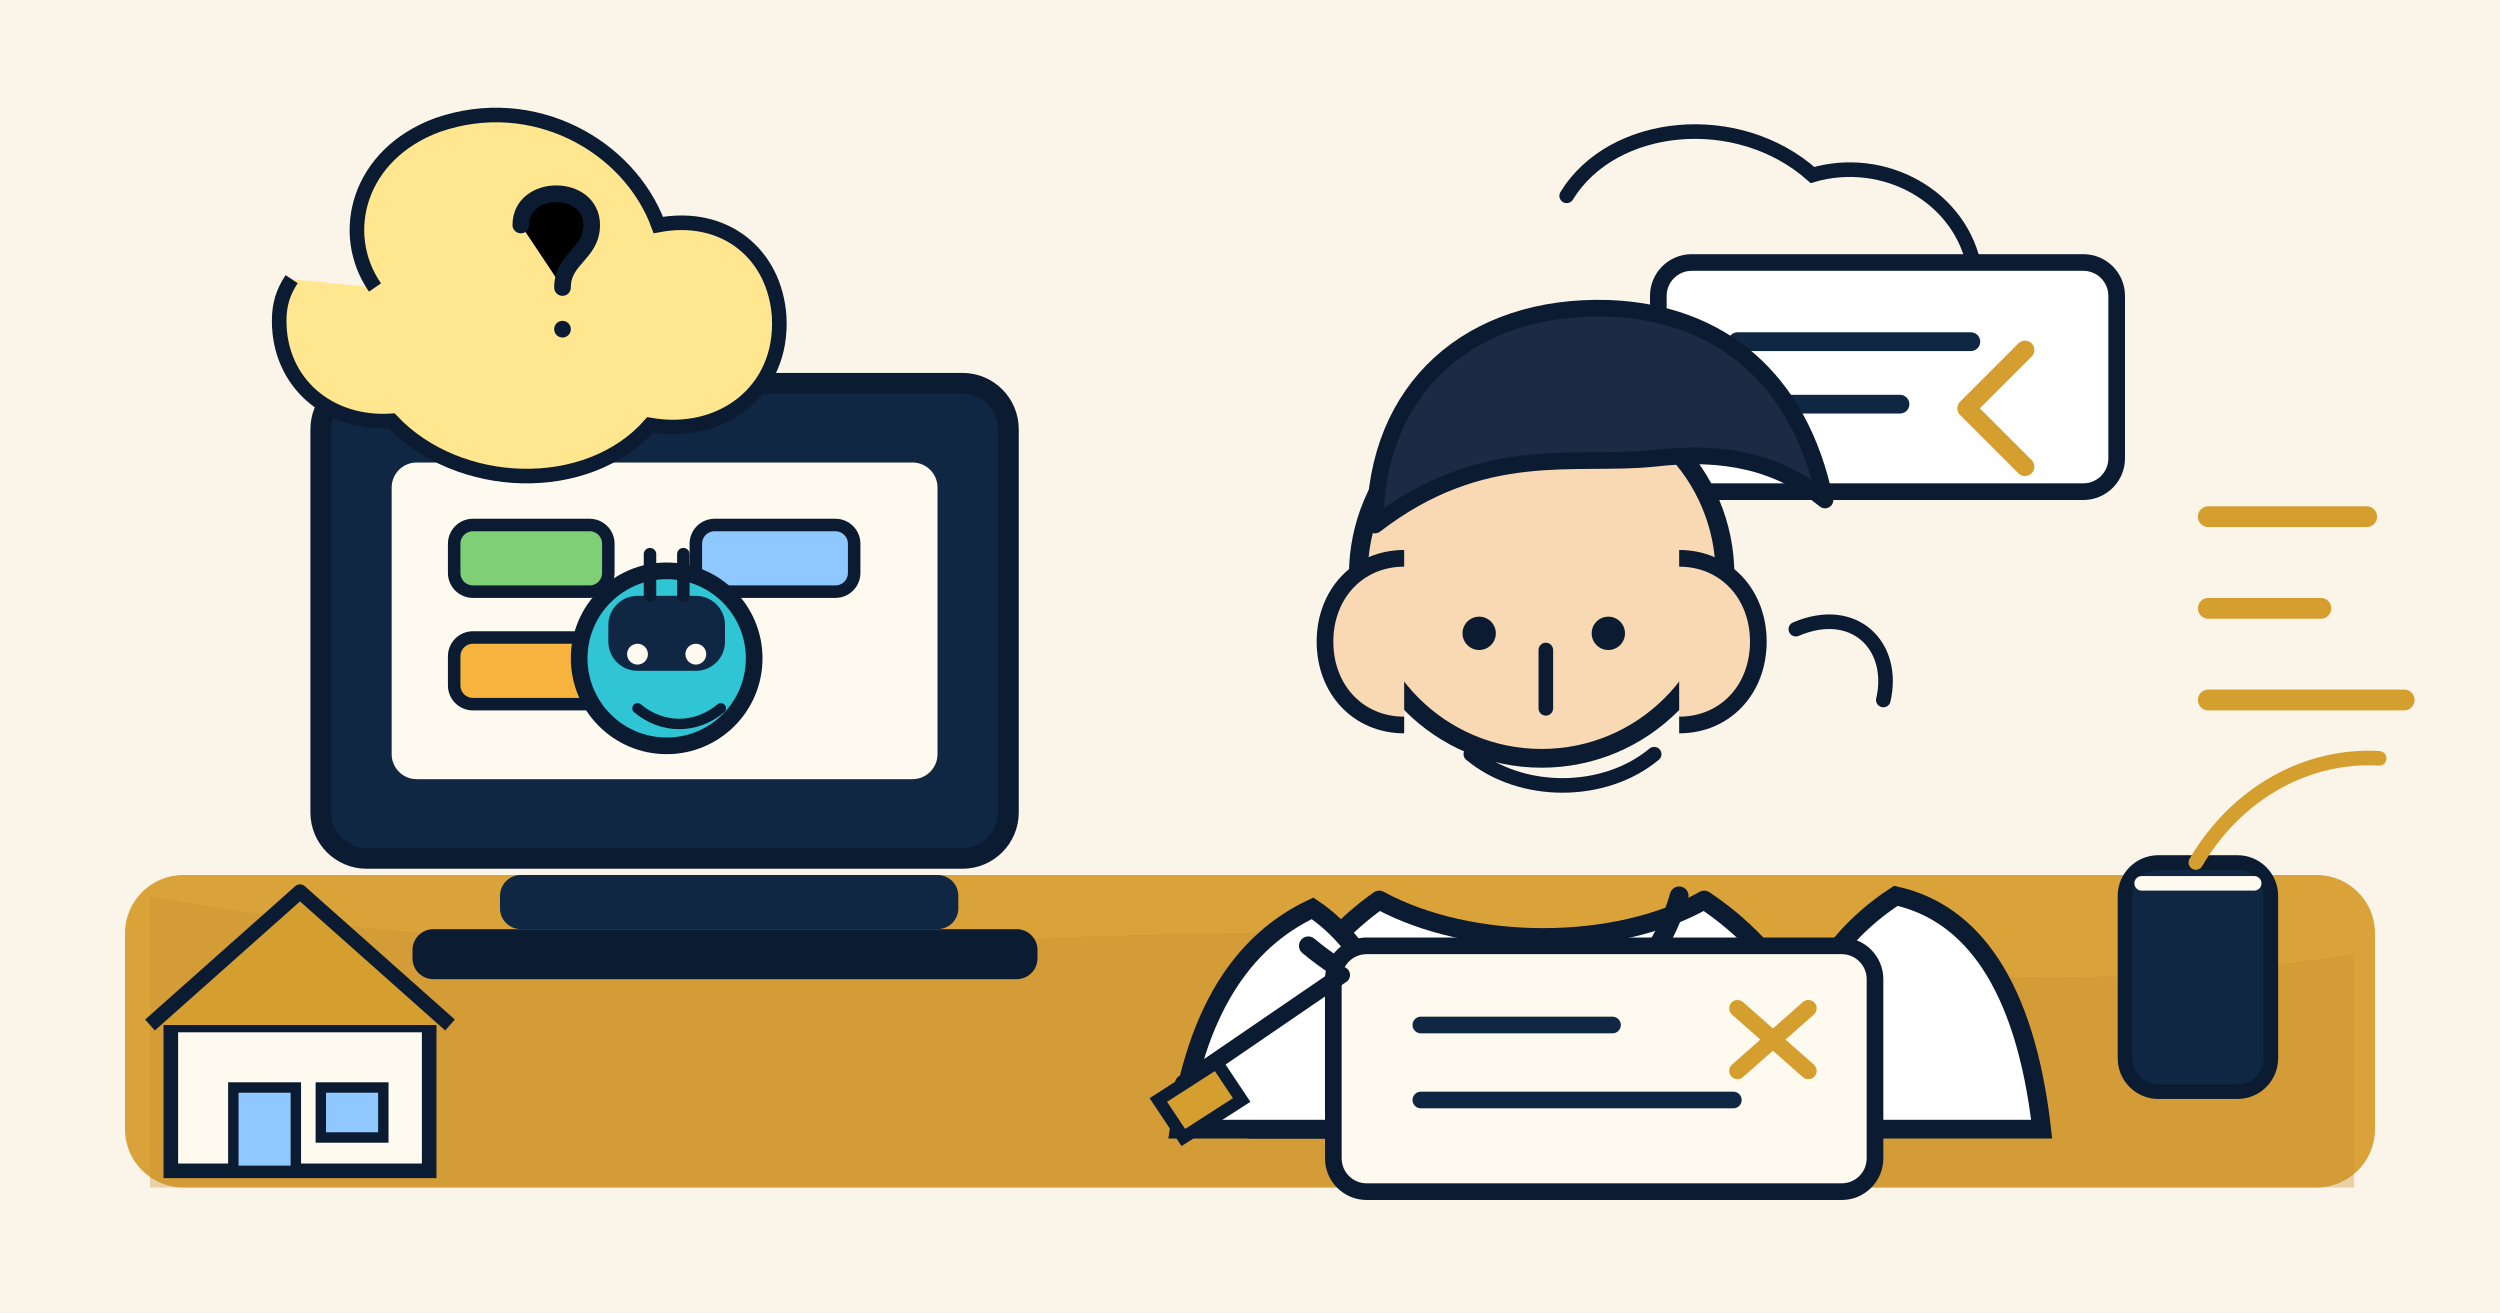
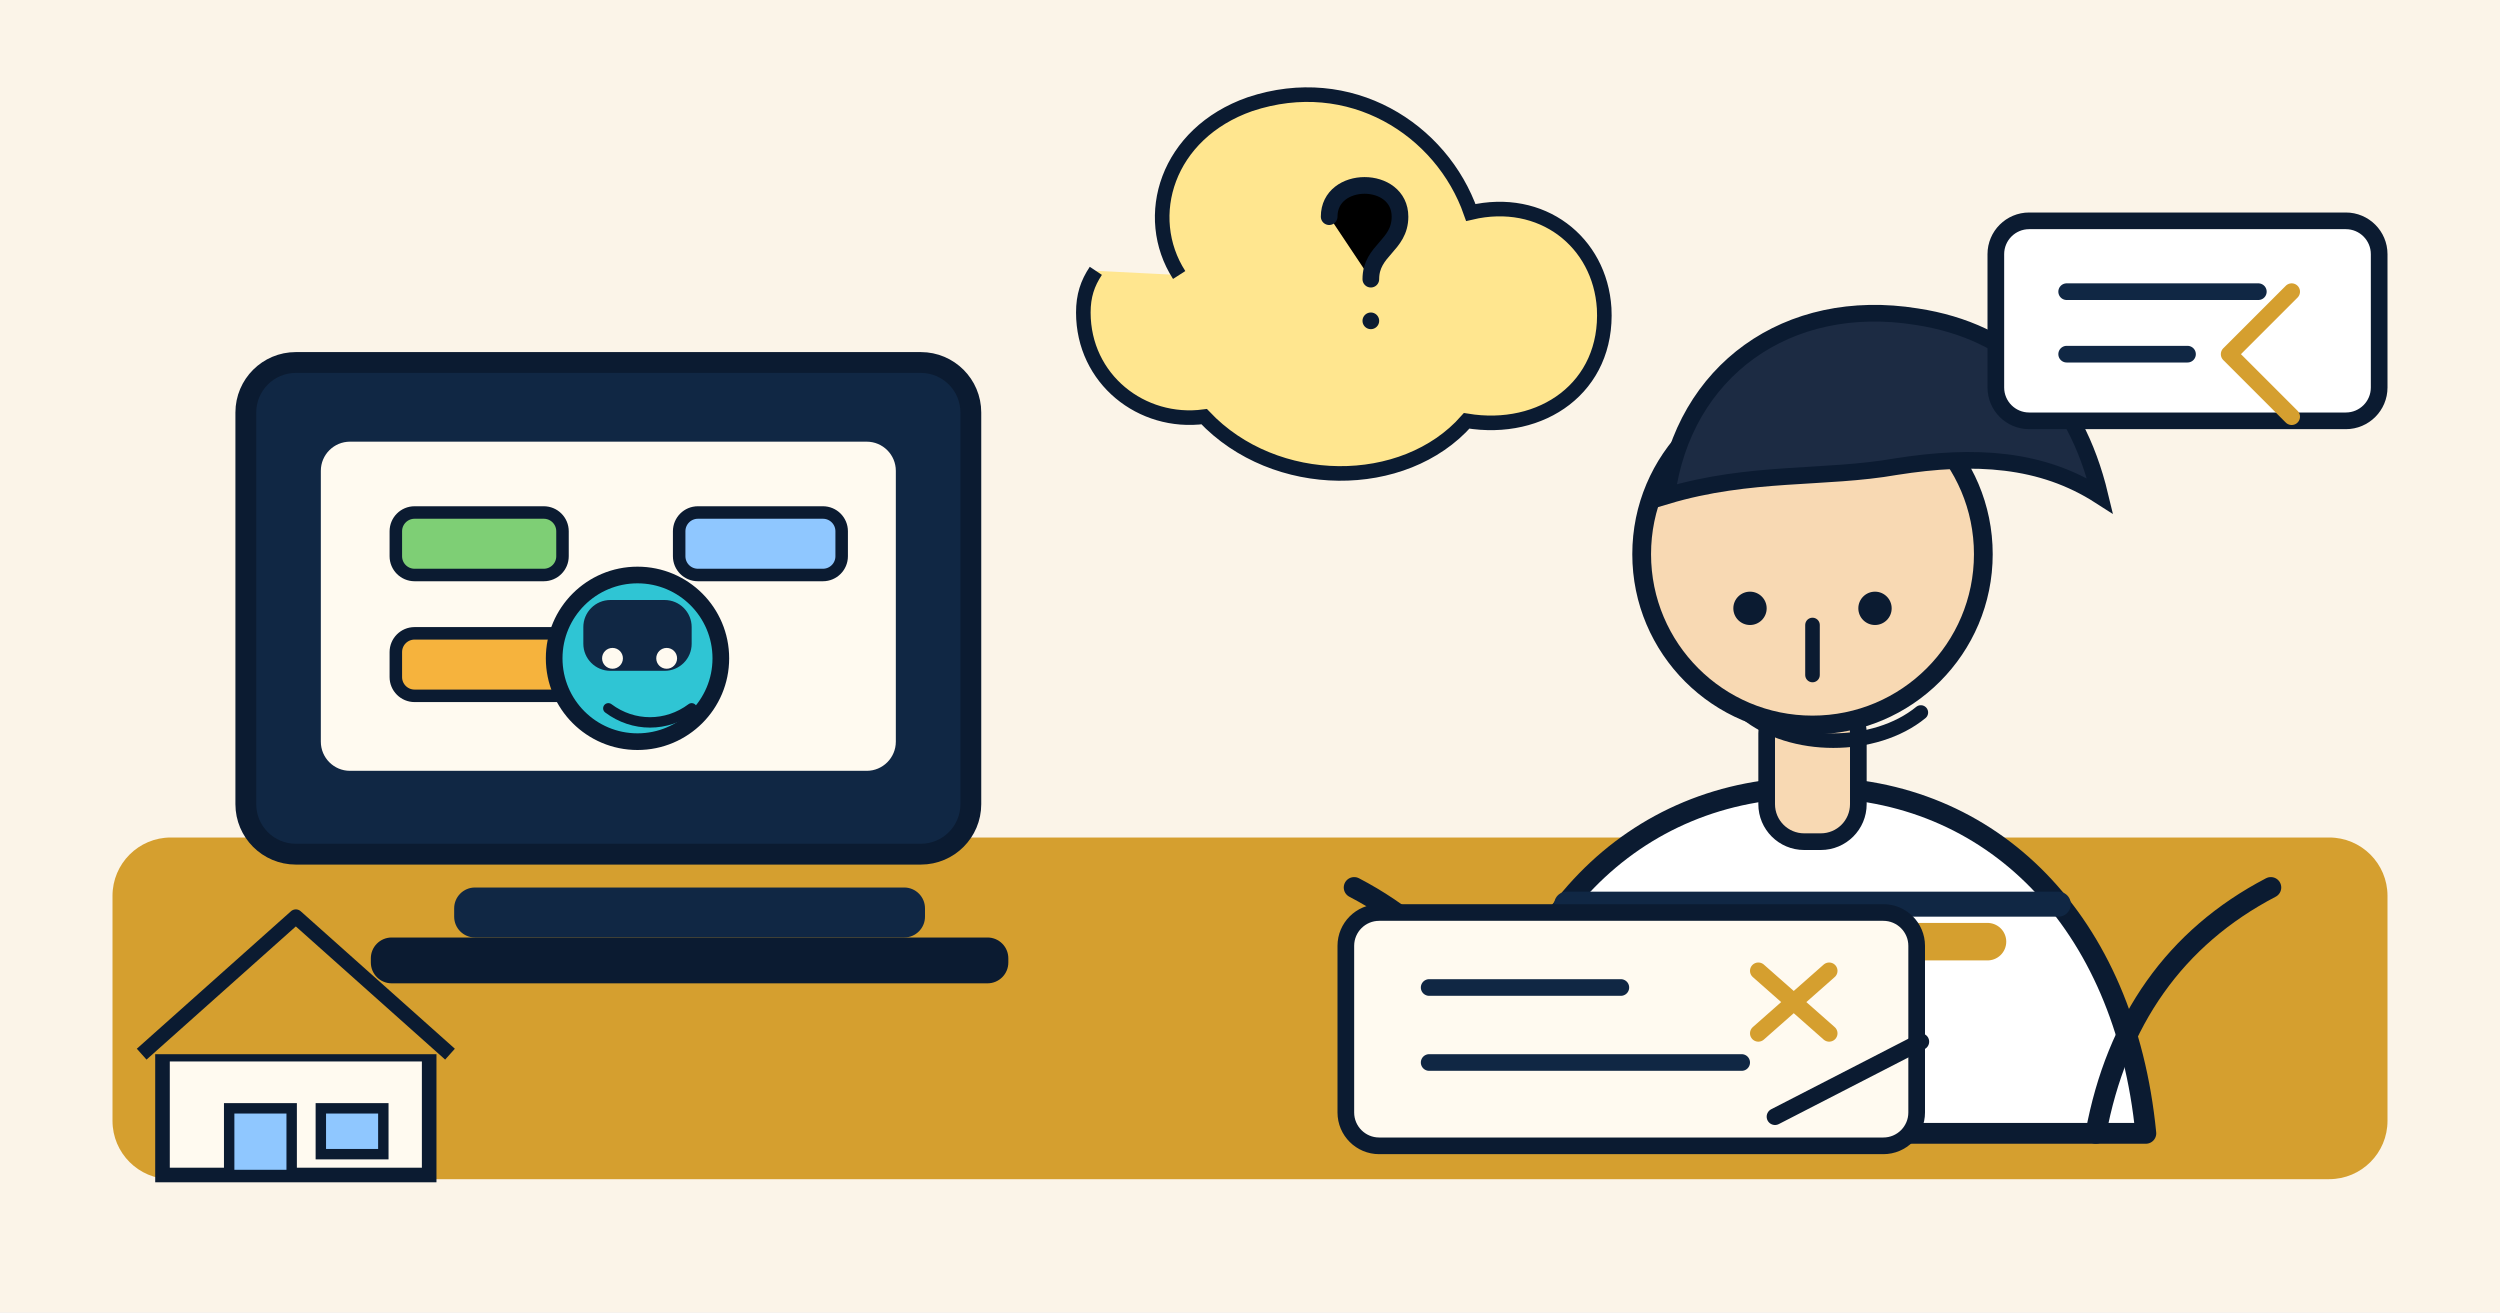
<svg xmlns="http://www.w3.org/2000/svg" viewBox="0 0 1200 630" role="img" aria-labelledby="title desc">
  <rect width="1200" height="630" fill="#fbf4e8" />
-   <rect x="60" y="420" width="1080" height="150" rx="28" fill="#d9a33a" />
-   <path d="M72 430c196 36 338 22 500 18 210-5 342 42 558 10v112H72z" fill="#c88f2e" opacity=".35" />
-   <rect x="154" y="184" width="330" height="228" rx="22" fill="#102744" stroke="#0b1b31" stroke-width="10" />
-   <rect x="188" y="222" width="262" height="152" rx="12" fill="#fffaf0" />
-   <rect x="218" y="252" width="74" height="32" rx="9" fill="#7ecf75" stroke="#0b1b31" stroke-width="6" />
-   <rect x="218" y="306" width="86" height="32" rx="9" fill="#f6b33d" stroke="#0b1b31" stroke-width="6" />
-   <rect x="334" y="252" width="76" height="32" rx="9" fill="#8fc7ff" stroke="#0b1b31" stroke-width="6" />
-   <circle cx="320" cy="316" r="42" fill="#2fc5d4" stroke="#0b1b31" stroke-width="8" />
-   <rect x="292" y="286" width="56" height="36" rx="14" fill="#102744" />
-   <circle cx="306" cy="314" r="5" fill="#fffaf0" />
-   <circle cx="334" cy="314" r="5" fill="#fffaf0" />
-   <path d="M306 340c12 10 28 10 40 0" fill="none" stroke="#0b1b31" stroke-width="5" stroke-linecap="round" />
-   <path d="M312 286v-20M328 286v-20" stroke="#0b1b31" stroke-width="6" stroke-linecap="round" />
-   <rect x="240" y="420" width="220" height="26" rx="10" fill="#102744" />
-   <rect x="198" y="446" width="300" height="24" rx="10" fill="#0b1b31" />
-   <path d="M180 138c-18-26-8-64 30-78 46-16 92 10 106 48 32-6 56 14 58 44 2 36-28 58-62 52-30 34-92 32-124-2-30 2-54-18-54-48 0-8 2-14 6-20" fill="#ffe68f" stroke="#0b1b31" stroke-width="7" />
-   <path d="M250 108c0-20 34-20 34 0 0 14-14 16-14 30M270 158h0" stroke="#0b1b31" stroke-width="8" stroke-linecap="round" />
-   <path d="M752 94c22-36 82-42 118-10 34-10 72 10 78 46" fill="none" stroke="#0b1b31" stroke-width="7" stroke-linecap="round" />
-   <rect x="796" y="126" width="220" height="110" rx="16" fill="#ffffff" stroke="#0b1b31" stroke-width="8" />
-   <path d="M834 164h112M834 194h78" stroke="#102744" stroke-width="9" stroke-linecap="round" />
-   <path d="M972 168l-28 28 28 28" fill="none" stroke="#d59f2f" stroke-width="9" stroke-linecap="round" stroke-linejoin="round" />
-   <path d="M662 432c-34 24-56 62-62 110h282c-4-48-28-86-64-110-42 24-112 24-156 0z" fill="#ffffff" stroke="#0b1b31" stroke-width="9" stroke-linejoin="round" />
-   <circle cx="740" cy="276" r="88" fill="#f8d9b3" stroke="#0b1b31" stroke-width="9" />
-   <path d="M660 252c0-66 46-106 112-104 54 2 92 34 104 92-22-18-48-24-82-20-38 4-82-8-134 32z" fill="#1c2b43" stroke="#0b1b31" stroke-width="8" stroke-linejoin="round" />
-   <path d="M674 268c-22 0-38 17-38 40s16 40 38 40M806 268c22 0 38 17 38 40s-16 40-38 40" fill="#f8d9b3" stroke="#0b1b31" stroke-width="8" />
-   <circle cx="710" cy="304" r="8" fill="#0b1b31" />
-   <circle cx="772" cy="304" r="8" fill="#0b1b31" />
-   <path d="M742 312v28" stroke="#0b1b31" stroke-width="7" stroke-linecap="round" />
-   <path d="M706 362c24 20 64 20 88 0" fill="none" stroke="#0b1b31" stroke-width="7" stroke-linecap="round" />
-   <path d="M862 302c28-12 48 8 42 34" fill="none" stroke="#0b1b31" stroke-width="7" stroke-linecap="round" />
-   <path d="M910 430c36 8 62 42 70 112h-122c-4-44 12-86 52-112z" fill="#ffffff" stroke="#0b1b31" stroke-width="9" />
-   <path d="M630 436c-34 16-56 50-64 106h112c-2-44-18-86-48-106z" fill="#ffffff" stroke="#0b1b31" stroke-width="9" />
-   <path d="M628 454c36 30 88 44 154 34" fill="none" stroke="#0b1b31" stroke-width="9" stroke-linecap="round" />
-   <path d="M806 430c-12 42-46 66-92 76" fill="none" stroke="#0b1b31" stroke-width="9" stroke-linecap="round" />
-   <rect x="640" y="454" width="260" height="118" rx="16" fill="#fffaf0" stroke="#0b1b31" stroke-width="8" />
-   <path d="M682 492h92M682 528h150" stroke="#102744" stroke-width="8" stroke-linecap="round" />
-   <path d="M834 484l34 30M868 484l-34 30" stroke="#d59f2f" stroke-width="8" stroke-linecap="round" />
-   <path d="M568 520l76-52" stroke="#0b1b31" stroke-width="8" stroke-linecap="round" />
-   <path d="M556 528l28-18 12 18-28 18z" fill="#d59f2f" stroke="#0b1b31" stroke-width="6" />
-   <path d="M82 492h124v70H82z" fill="#fffaf0" stroke="#0b1b31" stroke-width="7" />
-   <path d="M72 492l72-64 72 64" fill="#d59f2f" stroke="#0b1b31" stroke-width="7" stroke-linejoin="round" />
-   <rect x="112" y="522" width="30" height="40" fill="#8fc7ff" stroke="#0b1b31" stroke-width="5" />
-   <rect x="154" y="522" width="30" height="24" fill="#8fc7ff" stroke="#0b1b31" stroke-width="5" />
-   <rect x="1020" y="414" width="70" height="110" rx="16" fill="#102744" stroke="#0b1b31" stroke-width="7" />
-   <path d="M1028 424h54" stroke="#fffaf0" stroke-width="7" stroke-linecap="round" />
-   <path d="M1054 414c20-34 54-52 88-50" fill="none" stroke="#d59f2f" stroke-width="7" stroke-linecap="round" />
-   <path d="M1060 248h76M1060 292h54M1060 336h94" stroke="#d59f2f" stroke-width="10" stroke-linecap="round" />
+   <rect x="54" y="402" width="1092" height="164" rx="28" fill="#d59f2f" />
+   <rect x="118" y="174" width="348" height="236" rx="24" fill="#102744" stroke="#0b1b31" stroke-width="10" />
+   <rect x="154" y="212" width="276" height="158" rx="14" fill="#fffaf0" />
+   <rect x="190" y="246" width="80" height="30" rx="9" fill="#7ecf75" stroke="#0b1b31" stroke-width="6" />
+   <rect x="190" y="304" width="88" height="30" rx="9" fill="#f6b33d" stroke="#0b1b31" stroke-width="6" />
+   <rect x="326" y="246" width="78" height="30" rx="9" fill="#8fc7ff" stroke="#0b1b31" stroke-width="6" />
+   <circle cx="306" cy="316" r="40" fill="#2fc5d4" stroke="#0b1b31" stroke-width="8" />
+   <rect x="280" y="288" width="52" height="34" rx="13" fill="#102744" />
+   <circle cx="294" cy="316" r="5" fill="#fffaf0" />
+   <circle cx="320" cy="316" r="5" fill="#fffaf0" />
+   <path d="M292 340c12 9 28 9 40 0" fill="none" stroke="#0b1b31" stroke-width="5" stroke-linecap="round" />
+   <rect x="218" y="426" width="226" height="24" rx="10" fill="#102744" />
+   <rect x="178" y="450" width="306" height="22" rx="10" fill="#0b1b31" />
+   <path d="M710 544c10-102 74-166 160-166s150 64 160 166z" fill="#ffffff" stroke="#0b1b31" stroke-width="10" stroke-linejoin="round" />
+   <path d="M752 434h236" stroke="#102744" stroke-width="12" stroke-linecap="round" />
+   <path d="M786 452h168" stroke="#d59f2f" stroke-width="18" stroke-linecap="round" />
+   <rect x="848" y="334" width="44" height="70" rx="18" fill="#f8d9b3" stroke="#0b1b31" stroke-width="8" />
+   <circle cx="870" cy="266" r="82" fill="#f8d9b3" stroke="#0b1b31" stroke-width="9" />
+   <path d="M800 238c8-60 58-96 120-86 46 7 76 36 88 86-28-18-60-20-98-14-34 6-70 2-110 14z" fill="#1c2b43" stroke="#0b1b31" stroke-width="8" />
+   <circle cx="840" cy="292" r="8" fill="#0b1b31" />
+   <circle cx="900" cy="292" r="8" fill="#0b1b31" />
+   <path d="M870 300v24" stroke="#0b1b31" stroke-width="7" stroke-linecap="round" />
+   <path d="M838 342c22 18 62 18 84 0" fill="none" stroke="#0b1b31" stroke-width="7" stroke-linecap="round" />
+   <path d="M734 544c-10-54-38-94-84-118" fill="none" stroke="#0b1b31" stroke-width="10" stroke-linecap="round" />
+   <path d="M1006 544c10-54 38-94 84-118" fill="none" stroke="#0b1b31" stroke-width="10" stroke-linecap="round" />
+   <rect x="646" y="438" width="274" height="112" rx="16" fill="#fffaf0" stroke="#0b1b31" stroke-width="8" />
+   <path d="M686 474h92M686 510h150" stroke="#102744" stroke-width="8" stroke-linecap="round" />
+   <path d="M844 466l34 30M878 466l-34 30" stroke="#d59f2f" stroke-width="8" stroke-linecap="round" />
+   <path d="M922 500l-70 36" stroke="#0b1b31" stroke-width="8" stroke-linecap="round" />
+   <path d="M566 132c-18-28-6-68 34-82 48-16 92 12 106 52 34-8 62 14 64 46 2 38-30 60-66 54-30 34-92 34-126-2-30 4-58-18-58-50 0-8 2-14 6-20" fill="#ffe68f" stroke="#0b1b31" stroke-width="7" />
+   <path d="M638 104c0-20 34-20 34 0 0 14-14 16-14 30M658 154h0" stroke="#0b1b31" stroke-width="8" stroke-linecap="round" />
+   <rect x="958" y="106" width="184" height="96" rx="16" fill="#ffffff" stroke="#0b1b31" stroke-width="8" />
+   <path d="M992 140h92M992 170h58" stroke="#102744" stroke-width="8" stroke-linecap="round" />
+   <path d="M1100 140l-30 30 30 30" fill="none" stroke="#d59f2f" stroke-width="8" stroke-linecap="round" stroke-linejoin="round" />
+   <path d="M78 506h128v58H78z" fill="#fffaf0" stroke="#0b1b31" stroke-width="7" />
+   <path d="M68 506l74-66 74 66" fill="#d59f2f" stroke="#0b1b31" stroke-width="7" stroke-linejoin="round" />
+   <rect x="110" y="532" width="30" height="32" fill="#8fc7ff" stroke="#0b1b31" stroke-width="5" />
+   <rect x="154" y="532" width="30" height="22" fill="#8fc7ff" stroke="#0b1b31" stroke-width="5" />
</svg>
